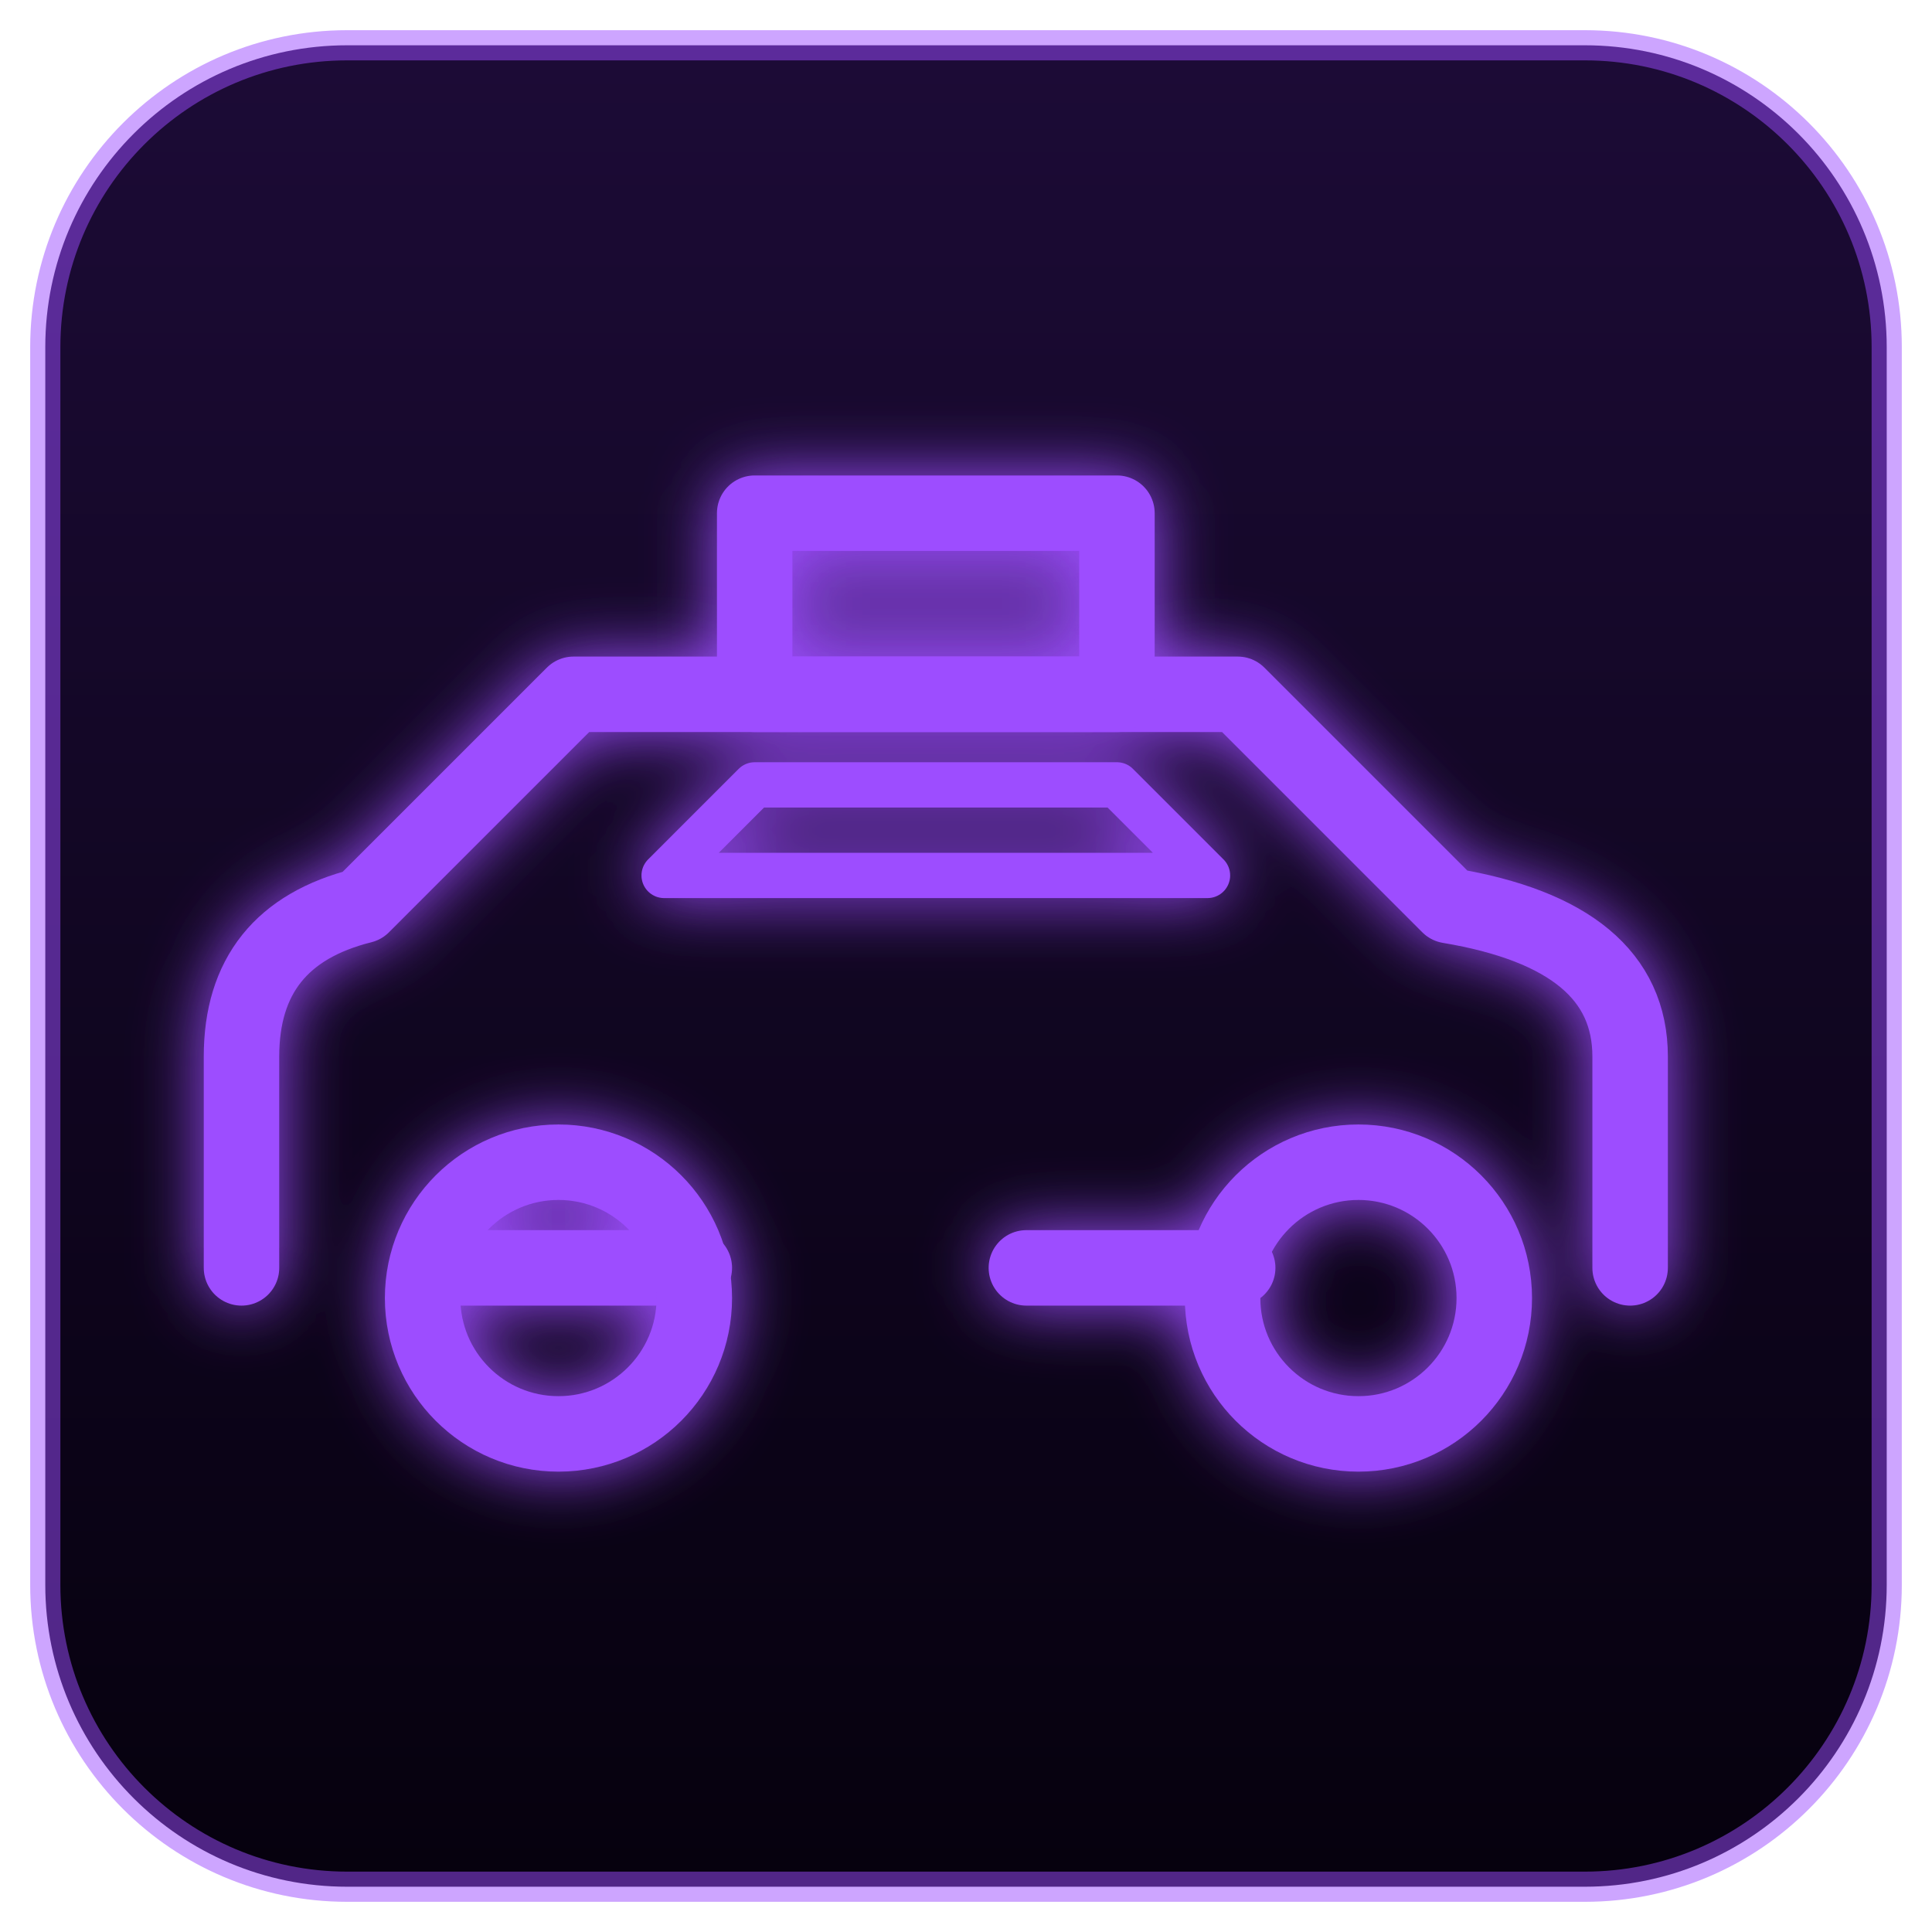
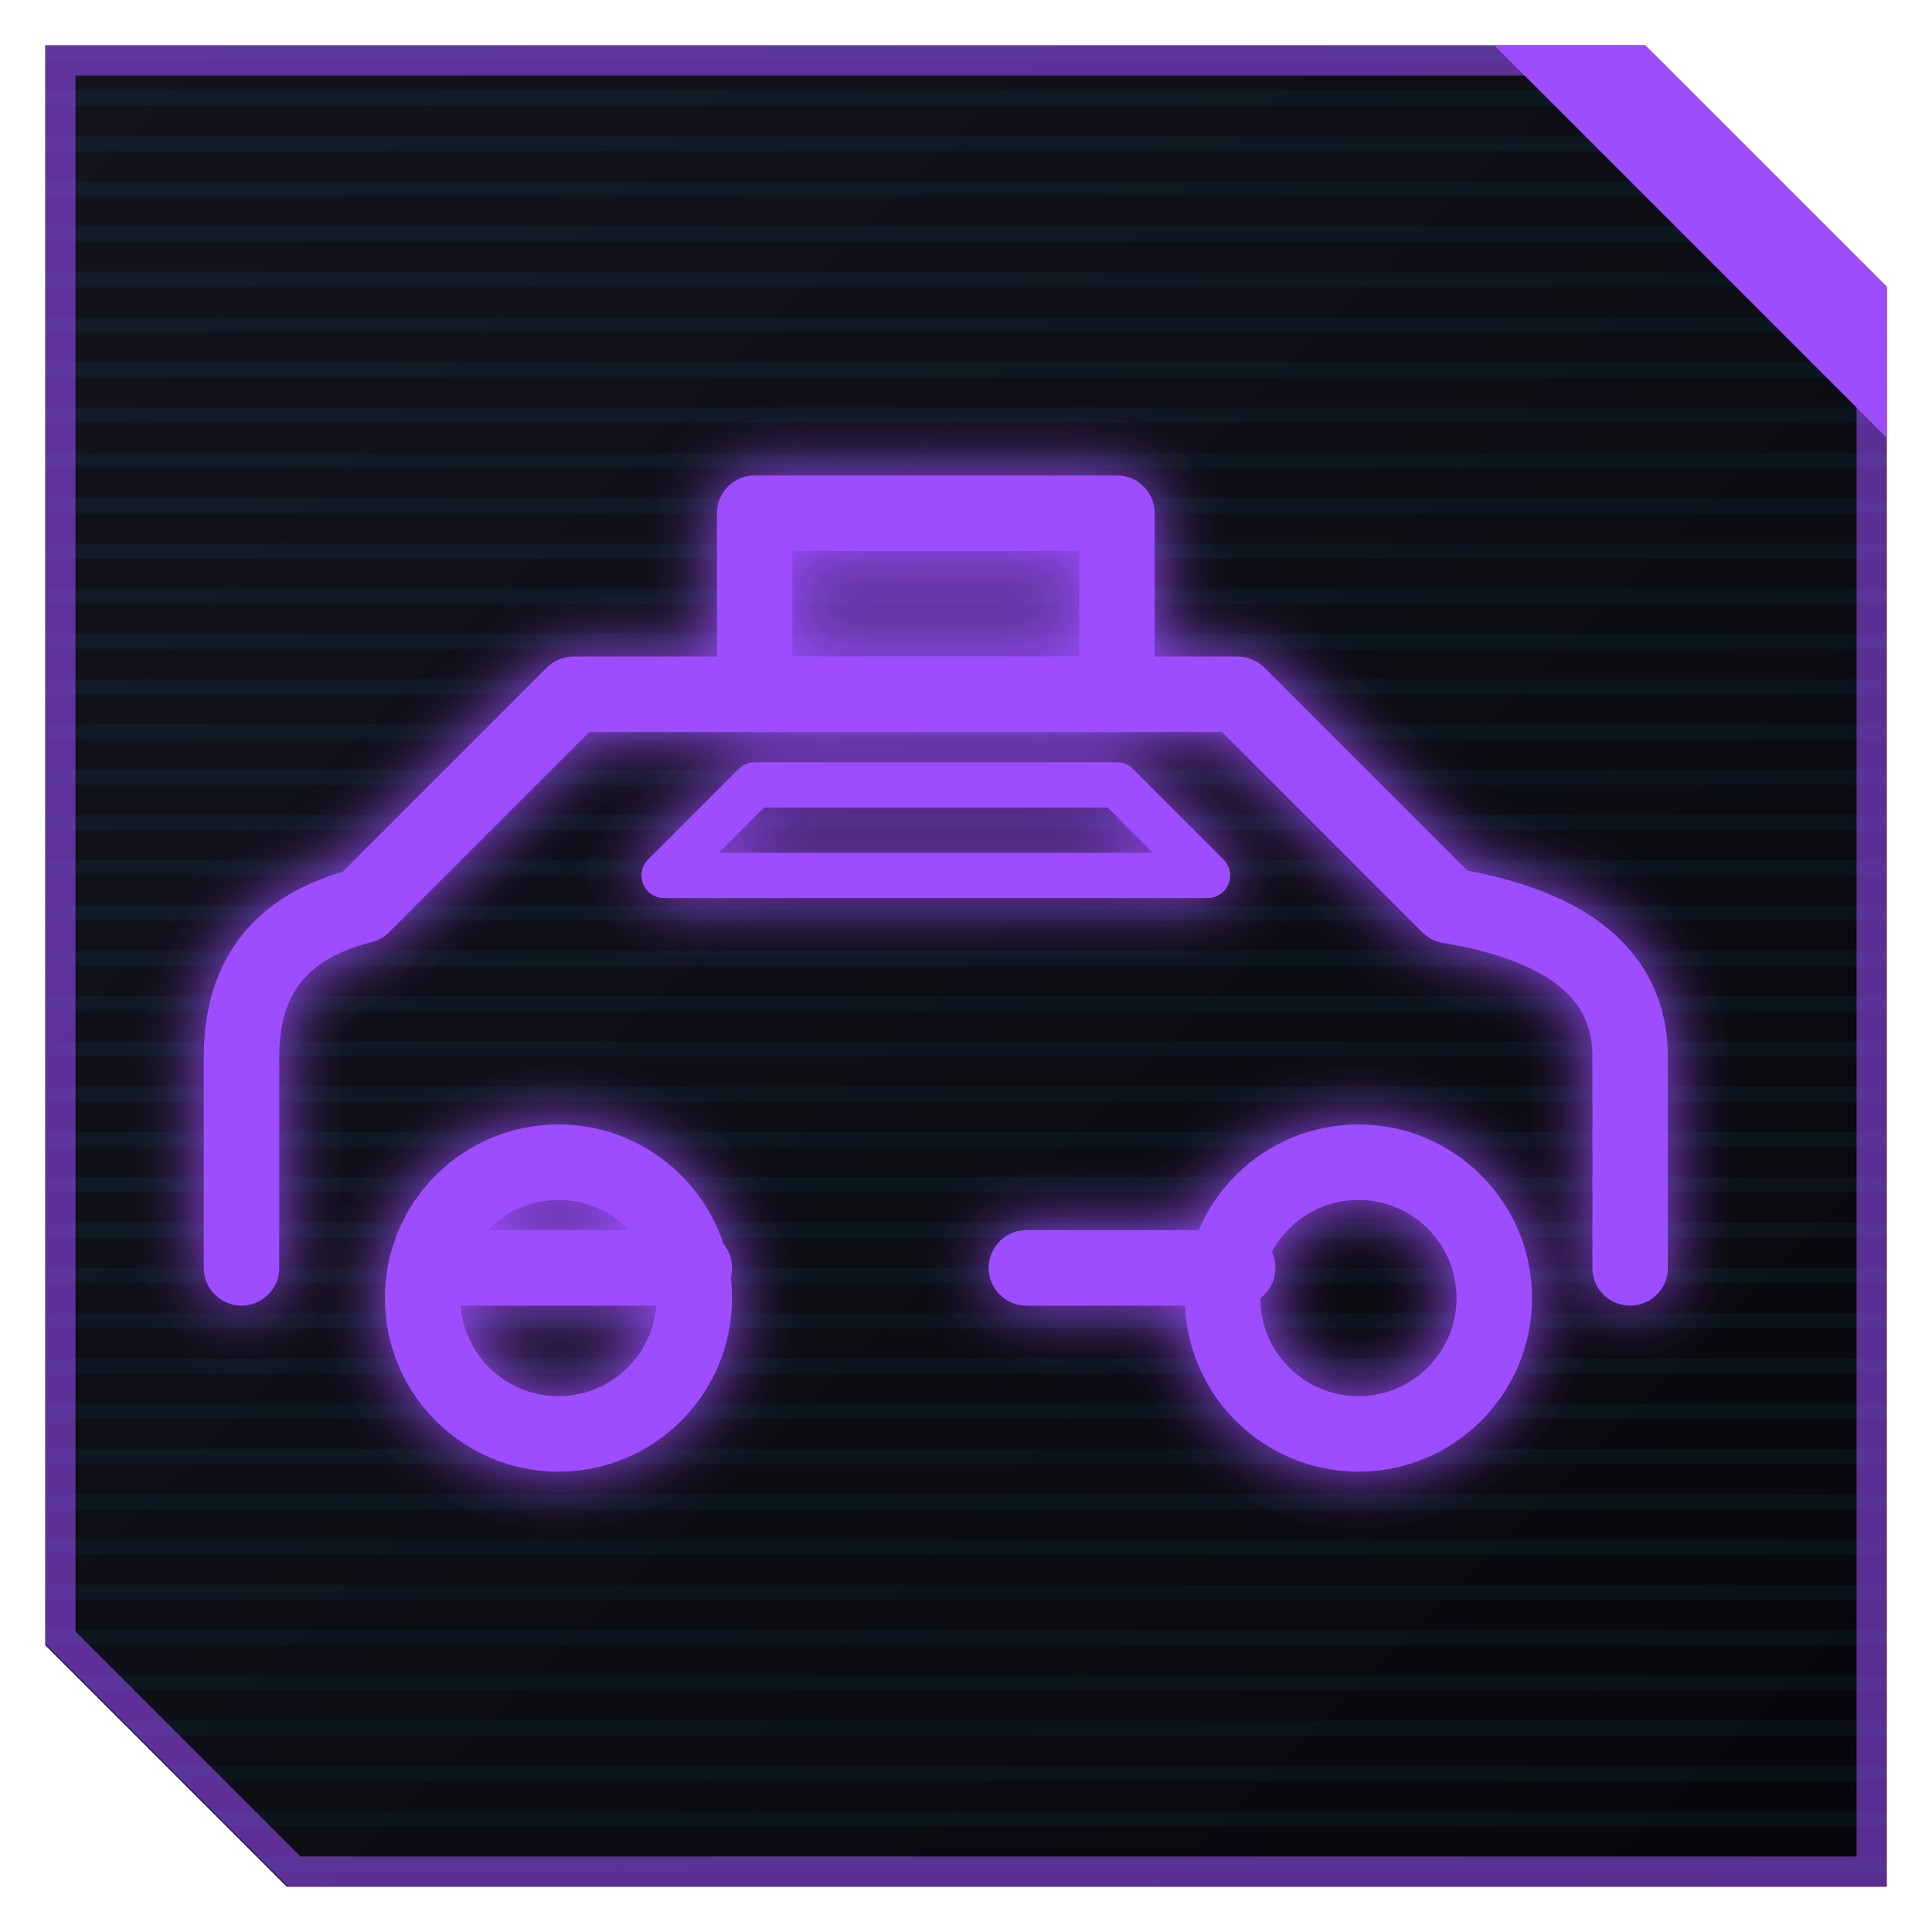
<svg xmlns="http://www.w3.org/2000/svg" viewBox="0 0 128 128" width="128" height="128">
  <defs>
-     <linearGradient id="bg" x1="0" y1="0" x2="0" y2="1">
-       <stop offset="0" stop-color="#1c0b36" />
-       <stop offset="1" stop-color="#06010e" />
+     <linearGradient id="bg" x1="0" y1="0" x2="1" y2="1">
+       <stop offset="0" stop-color="#14141f" />
+       <stop offset="1" stop-color="#07070b" />
    </linearGradient>
+     <pattern id="scan" width="4" height="3" patternUnits="userSpaceOnUse">
+       <rect width="4" height="1" fill="#05d9e8" fill-opacity="0.05" />
+     </pattern>
    <filter id="glow" x="-25%" y="-25%" width="150%" height="150%">
      <feGaussianBlur stdDeviation="2.2" result="b" />
      <feMerge>
        <feMergeNode in="b" />
        <feMergeNode in="SourceGraphic" />
      </feMerge>
    </filter>
  </defs>
-   <rect x="3" y="3" width="122" height="122" rx="20" fill="url(#bg)" stroke="#9d4dff" stroke-opacity="0.5" stroke-width="2" />
+   <path d="M3 3 H109 L125 19 V125 H19 L3 109 Z" fill="url(#bg)" />
+   <path d="M3 3 H109 L125 19 V125 H19 L3 109 Z" fill="url(#scan)" />
+   <path d="M4 4 H108.5 L124 19.5 V124 H19.5 L4 108.5 Z" fill="none" stroke="#9d4dff" stroke-opacity="0.55" stroke-width="2" />
+   <path d="M99 3 H109 L125 19 V29 Z" fill="#9d4dff" />
  <g fill="none" stroke="#9d4dff" stroke-width="5" stroke-linecap="round" stroke-linejoin="round" filter="url(#glow)">
    <path d="M16 84 V70 Q16 62 24 60 L38 46 H82 L96 60 Q108 62 108 70 V84" />
    <path d="M30 84 H46 M68 84 H82" />
    <circle cx="37" cy="86" r="9" />
    <circle cx="90" cy="86" r="9" />
    <path d="M50 34 H74 V46 H50 Z" fill="#9d4dff" fill-opacity="0.35" />
    <path d="M44 58 L50 52 H74 L80 58 Z" stroke-width="3" />
  </g>
</svg>
